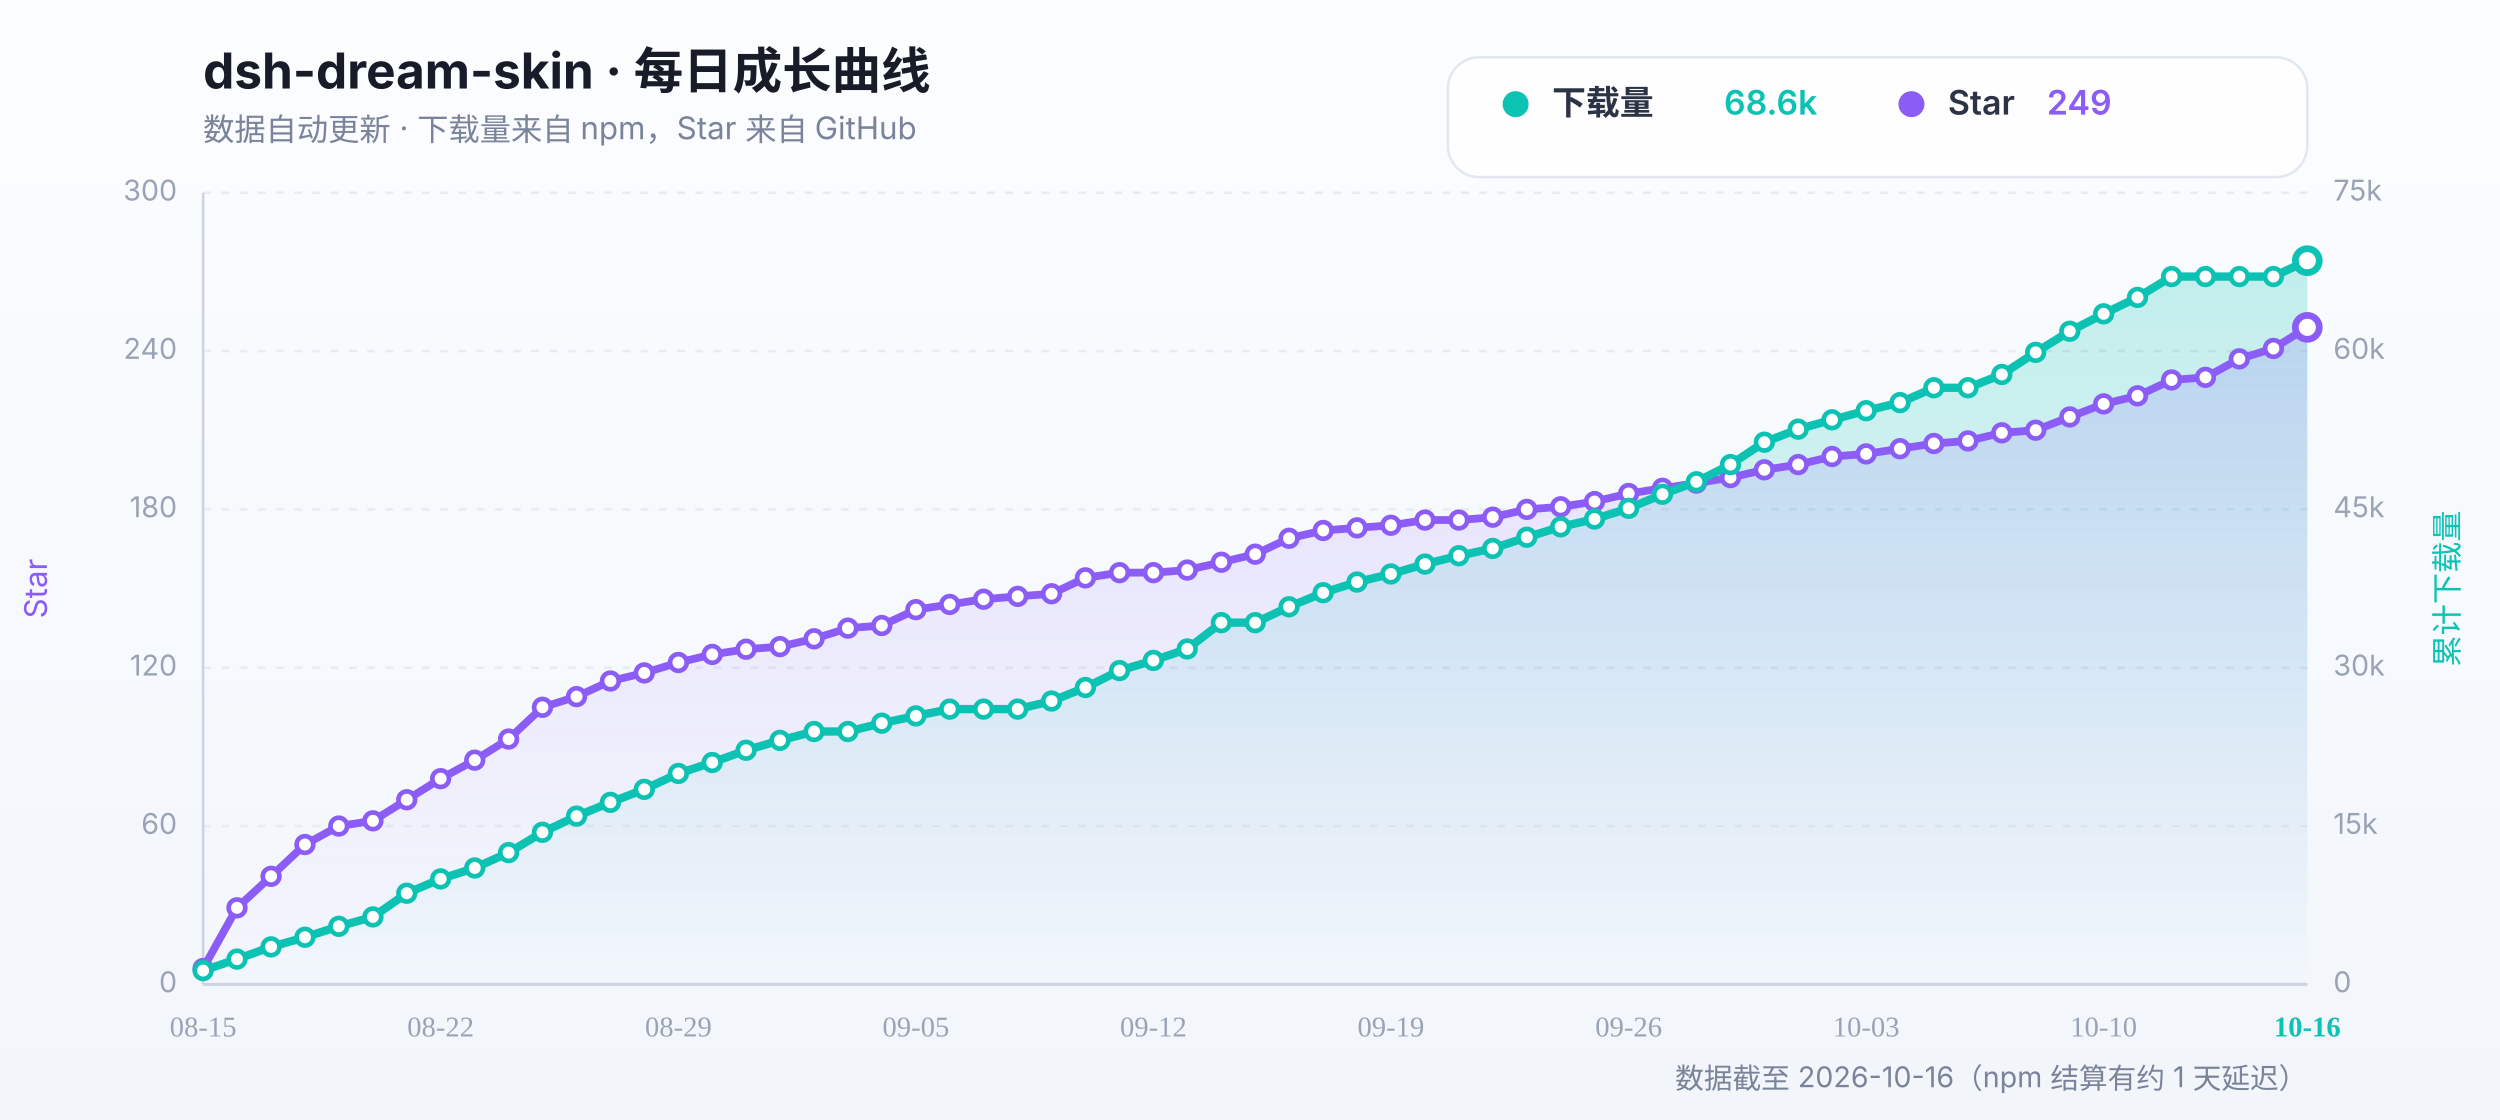
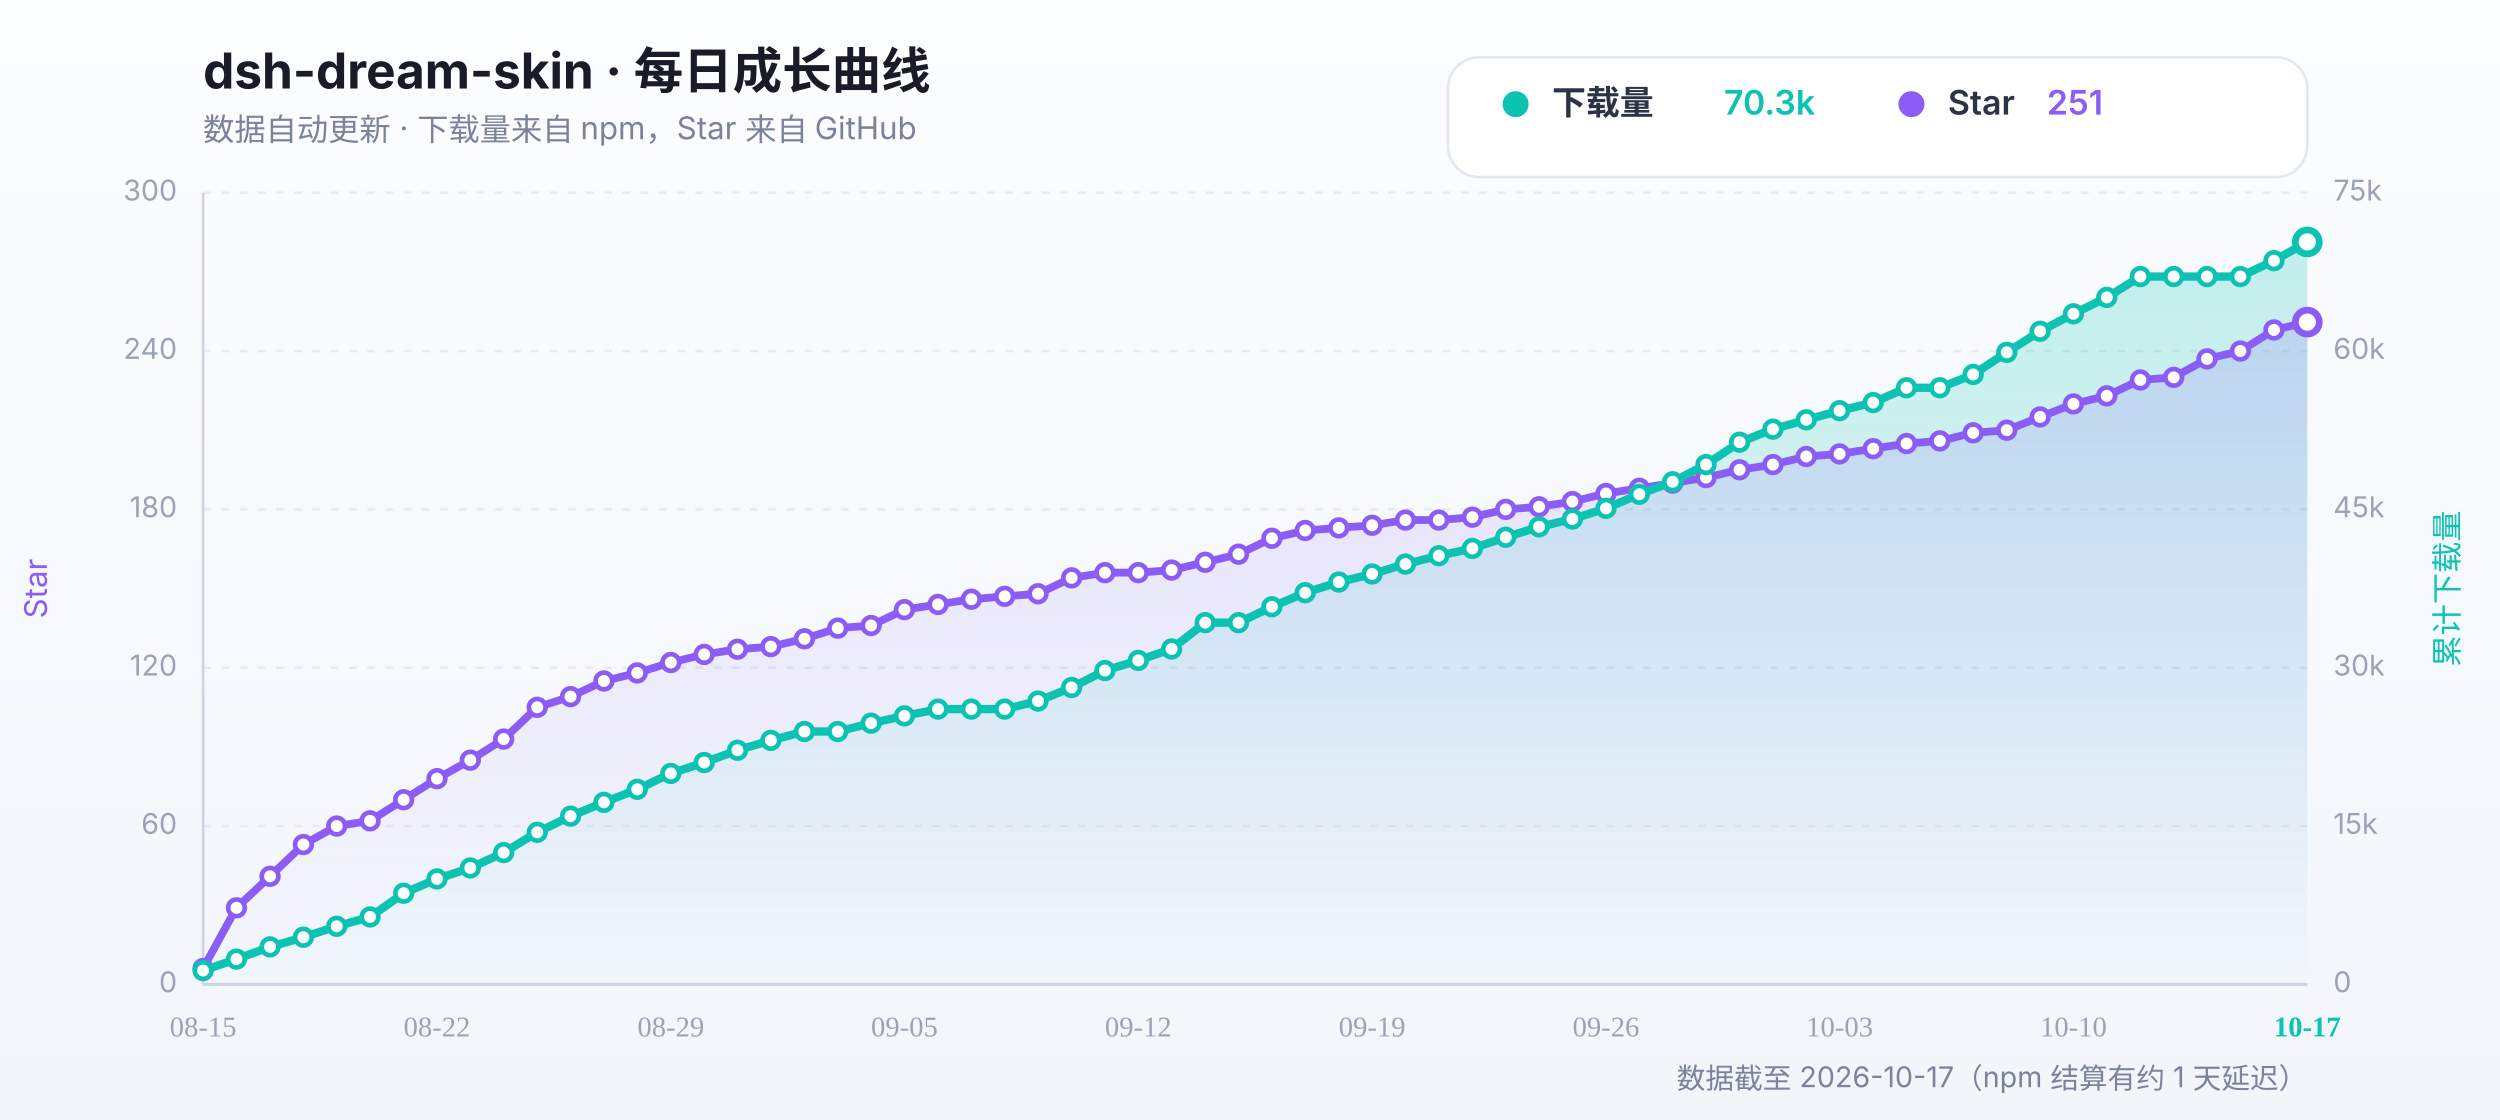
<svg xmlns="http://www.w3.org/2000/svg" width="960" height="430" viewBox="0 0 960 430" role="img" aria-label="dsh-dream-skin 每日 Star 与累计下载量双轴折线图">
  <defs>
    <linearGradient id="gradDl" x1="0" y1="0" x2="0" y2="1">
      <stop offset="0%" stop-color="#0cc2b3" stop-opacity="0.24" />
      <stop offset="100%" stop-color="#0cc2b3" stop-opacity="0" />
    </linearGradient>
    <linearGradient id="gradSt" x1="0" y1="0" x2="0" y2="1">
      <stop offset="0%" stop-color="#8b5cf6" stop-opacity="0.18" />
      <stop offset="100%" stop-color="#8b5cf6" stop-opacity="0" />
    </linearGradient>
    <linearGradient id="bgGrad" x1="0" y1="0" x2="0" y2="1">
      <stop offset="0%" stop-color="#fbfdff" />
      <stop offset="100%" stop-color="#f2f6fb" />
    </linearGradient>
  </defs>
  <rect width="960" height="430" fill="url(#bgGrad)" />
  <g font-family="system-ui,-apple-system,'Segoe UI',sans-serif">
    <text x="18" y="226" font-size="12" fill="#8b5cf6" transform="rotate(-90 18 226)" text-anchor="middle">Star</text>
    <text x="944" y="226" font-size="12" fill="#0cc2b3" transform="rotate(-90 944 226)" text-anchor="middle">累计下载量</text>
  </g>
  <text x="78" y="34" font-size="19" font-weight="700" fill="#171c28" font-family="system-ui,-apple-system,'Segoe UI',sans-serif">dsh-dream-skin · 每日成长曲线</text>
  <text x="78" y="54" font-size="12" fill="#7a8399" font-family="system-ui,-apple-system,'Segoe UI',sans-serif">数据自动更新 · 下载量来自 npm，Star 来自 GitHub</text>
  <g font-family="system-ui,-apple-system,'Segoe UI',sans-serif">
    <rect x="556" y="22" width="330" height="46" rx="12" fill="#ffffff" fill-opacity="0.72" stroke="#e3e8f0" stroke-width="1" />
    <circle cx="582" cy="40" r="5" fill="#0cc2b3" />
    <text x="596" y="44" font-size="13" font-weight="600" fill="#2c3344">下载量</text>
-     <text x="662" y="44" font-size="13" font-weight="600" fill="#0cc2b3">68.6k</text>
+     <text x="662" y="44" font-size="13" font-weight="600" fill="#0cc2b3">70.3k</text>
    <circle cx="734" cy="40" r="5" fill="#8b5cf6" />
    <text x="748" y="44" font-size="13" font-weight="600" fill="#2c3344">Star</text>
-     <text x="786" y="44" font-size="13" font-weight="600" fill="#8b5cf6">249</text>
+     <text x="786" y="44" font-size="13" font-weight="600" fill="#8b5cf6">251</text>
  </g>
  <line x1="78" y1="378.0" x2="886" y2="378.0" stroke="#d3d9e8" stroke-width="1.2" />
  <line x1="78" y1="317.2" x2="886" y2="317.2" stroke="#e8ebf2" stroke-width="1" stroke-dasharray="3 4" />
  <line x1="78" y1="256.4" x2="886" y2="256.4" stroke="#e8ebf2" stroke-width="1" stroke-dasharray="3 4" />
  <line x1="78" y1="195.6" x2="886" y2="195.6" stroke="#e8ebf2" stroke-width="1" stroke-dasharray="3 4" />
  <line x1="78" y1="134.8" x2="886" y2="134.8" stroke="#e8ebf2" stroke-width="1" stroke-dasharray="3 4" />
  <line x1="78" y1="74.0" x2="886" y2="74.0" stroke="#e8ebf2" stroke-width="1" stroke-dasharray="3 4" />
  <g font-family="system-ui,-apple-system,'Segoe UI',sans-serif">
    <text x="68" y="381.0" text-anchor="end" font-size="11" fill="#9aa3b5">0</text>
    <text x="68" y="320.2" text-anchor="end" font-size="11" fill="#9aa3b5">60</text>
    <text x="68" y="259.4" text-anchor="end" font-size="11" fill="#9aa3b5">120</text>
    <text x="68" y="198.6" text-anchor="end" font-size="11" fill="#9aa3b5">180</text>
    <text x="68" y="137.8" text-anchor="end" font-size="11" fill="#9aa3b5">240</text>
    <text x="68" y="77.0" text-anchor="end" font-size="11" fill="#9aa3b5">300</text>
    <text x="896" y="381.0" text-anchor="start" font-size="11" fill="#9aa3b5">0</text>
    <text x="896" y="320.2" text-anchor="start" font-size="11" fill="#9aa3b5">15k</text>
    <text x="896" y="259.4" text-anchor="start" font-size="11" fill="#9aa3b5">30k</text>
    <text x="896" y="198.6" text-anchor="start" font-size="11" fill="#9aa3b5">45k</text>
    <text x="896" y="137.8" text-anchor="start" font-size="11" fill="#9aa3b5">60k</text>
    <text x="896" y="77.0" text-anchor="start" font-size="11" fill="#9aa3b5">75k</text>
  </g>
  <line x1="78" y1="74" x2="78" y2="378" stroke="#cdd3e2" stroke-width="1" />
  <line x1="78" y1="378" x2="886" y2="378" stroke="#cdd3e2" stroke-width="1" />
-   <path d="M 78.0 378.0 L 78.0 372.7 L 91.0 368.3 L 104.1 363.6 L 117.1 359.9 L 130.1 355.7 L 143.2 352.1 L 156.2 343.0 L 169.2 337.5 L 182.3 333.3 L 195.3 327.4 L 208.3 319.6 L 221.4 313.4 L 234.4 308.1 L 247.4 303.1 L 260.5 297.0 L 273.5 292.8 L 286.5 288.1 L 299.5 284.3 L 312.6 280.9 L 325.6 280.9 L 338.6 277.7 L 351.7 274.9 L 364.7 272.3 L 377.7 272.3 L 390.8 272.3 L 403.8 269.2 L 416.8 264.0 L 429.9 257.5 L 442.9 253.6 L 455.9 249.2 L 469.0 239.1 L 482.0 239.1 L 495.0 233.0 L 508.1 227.6 L 521.1 223.5 L 534.1 220.4 L 547.2 216.6 L 560.2 213.4 L 573.2 210.6 L 586.3 206.3 L 599.3 202.3 L 612.3 199.3 L 625.4 195.2 L 638.4 189.8 L 651.4 185.0 L 664.5 178.4 L 677.5 169.8 L 690.5 164.8 L 703.5 161.2 L 716.6 157.7 L 729.6 154.6 L 742.6 148.9 L 755.7 148.9 L 768.7 143.8 L 781.7 135.3 L 794.8 127.2 L 807.8 120.5 L 820.8 114.2 L 833.9 106.2 L 846.9 106.2 L 859.9 106.2 L 873.0 106.2 L 886.0 100.1 L 886.0 378.0 Z" fill="url(#gradDl)" stroke="none" />
-   <path d="M 78.0 378.0 L 78.0 371.9 L 91.0 348.6 L 104.1 336.5 L 117.1 324.3 L 130.1 317.2 L 143.2 315.2 L 156.2 307.1 L 169.2 299.0 L 182.3 291.9 L 195.3 283.8 L 208.3 271.6 L 221.4 267.5 L 234.4 261.5 L 247.4 258.4 L 260.5 254.4 L 273.5 251.3 L 286.5 249.3 L 299.5 248.3 L 312.6 245.3 L 325.6 241.2 L 338.6 240.2 L 351.7 234.1 L 364.7 232.1 L 377.7 230.1 L 390.8 229.0 L 403.8 228.0 L 416.8 221.9 L 429.9 219.9 L 442.9 219.9 L 455.9 218.9 L 469.0 215.9 L 482.0 212.8 L 495.0 206.7 L 508.1 203.7 L 521.1 202.7 L 534.1 201.7 L 547.2 199.7 L 560.2 199.7 L 573.2 198.6 L 586.3 195.6 L 599.3 194.6 L 612.3 192.6 L 625.4 189.5 L 638.4 187.5 L 651.4 185.5 L 664.5 183.4 L 677.5 180.4 L 690.5 178.4 L 703.5 175.3 L 716.6 174.3 L 729.6 172.3 L 742.6 170.3 L 755.7 169.3 L 768.7 166.2 L 781.7 165.2 L 794.8 160.1 L 807.8 155.1 L 820.8 152.0 L 833.9 145.9 L 846.9 144.9 L 859.9 137.8 L 873.0 133.8 L 886.0 125.7 L 886.0 378.0 Z" fill="url(#gradSt)" stroke="none" />
-   <polyline points="78.0,371.9 91.0,348.6 104.1,336.5 117.1,324.3 130.1,317.2 143.2,315.2 156.2,307.1 169.2,299.0 182.3,291.9 195.3,283.8 208.3,271.6 221.4,267.5 234.4,261.5 247.4,258.4 260.5,254.4 273.5,251.3 286.5,249.3 299.5,248.3 312.6,245.3 325.6,241.2 338.6,240.2 351.7,234.1 364.7,232.1 377.7,230.1 390.8,229.0 403.8,228.0 416.8,221.9 429.9,219.9 442.9,219.9 455.9,218.9 469.0,215.9 482.0,212.8 495.0,206.7 508.1,203.7 521.1,202.7 534.1,201.7 547.2,199.7 560.2,199.7 573.2,198.6 586.3,195.6 599.3,194.6 612.3,192.6 625.4,189.5 638.4,187.5 651.4,185.5 664.5,183.4 677.5,180.4 690.5,178.4 703.5,175.3 716.6,174.3 729.6,172.3 742.6,170.3 755.7,169.3 768.7,166.2 781.7,165.2 794.8,160.1 807.8,155.1 820.8,152.0 833.9,145.9 846.9,144.9 859.9,137.8 873.0,133.8 886.0,125.7" fill="none" stroke="#8b5cf6" stroke-width="3" stroke-linecap="round" stroke-linejoin="round" />
+   <path d="M 78.0 378.0 L 78.0 372.7 L 90.8 368.3 L 103.7 363.6 L 116.5 359.9 L 129.3 355.7 L 142.1 352.1 L 155.0 343.0 L 167.8 337.5 L 180.6 333.3 L 193.4 327.4 L 206.3 319.6 L 219.1 313.4 L 231.9 308.1 L 244.7 303.1 L 257.6 297.0 L 270.4 292.8 L 283.2 288.1 L 296.0 284.3 L 308.9 280.9 L 321.7 280.9 L 334.5 277.7 L 347.3 274.9 L 360.2 272.3 L 373.0 272.3 L 385.8 272.3 L 398.6 269.2 L 411.5 264.0 L 424.3 257.5 L 437.1 253.6 L 449.9 249.2 L 462.8 239.1 L 475.6 239.1 L 488.4 233.0 L 501.2 227.6 L 514.1 223.5 L 526.9 220.4 L 539.7 216.6 L 552.5 213.4 L 565.4 210.6 L 578.2 206.3 L 591.0 202.3 L 603.8 199.3 L 616.7 195.2 L 629.5 189.8 L 642.3 185.0 L 655.1 178.4 L 668.0 169.8 L 680.8 164.8 L 693.6 161.2 L 706.4 157.7 L 719.3 154.6 L 732.1 148.9 L 744.9 148.9 L 757.7 143.8 L 770.6 135.3 L 783.4 127.2 L 796.2 120.5 L 809.0 114.2 L 821.9 106.2 L 834.7 106.2 L 847.5 106.2 L 860.3 106.2 L 873.2 100.1 L 886.0 92.9 L 886.0 378.0 Z" fill="url(#gradDl)" stroke="none" />
+   <path d="M 78.0 378.0 L 78.0 371.9 L 90.8 348.6 L 103.7 336.5 L 116.5 324.3 L 129.3 317.2 L 142.1 315.2 L 155.0 307.1 L 167.8 299.0 L 180.6 291.9 L 193.4 283.8 L 206.3 271.6 L 219.1 267.5 L 231.9 261.5 L 244.7 258.4 L 257.6 254.4 L 270.4 251.3 L 283.2 249.3 L 296.0 248.3 L 308.9 245.3 L 321.7 241.2 L 334.5 240.2 L 347.3 234.1 L 360.2 232.1 L 373.0 230.1 L 385.8 229.0 L 398.6 228.0 L 411.5 221.9 L 424.3 219.9 L 437.1 219.9 L 449.9 218.9 L 462.8 215.9 L 475.6 212.8 L 488.4 206.7 L 501.2 203.7 L 514.1 202.7 L 526.9 201.7 L 539.7 199.7 L 552.5 199.7 L 565.4 198.6 L 578.2 195.6 L 591.0 194.6 L 603.8 192.6 L 616.7 189.5 L 629.5 187.5 L 642.3 185.5 L 655.1 183.4 L 668.0 180.4 L 680.8 178.4 L 693.6 175.3 L 706.4 174.3 L 719.3 172.3 L 732.1 170.3 L 744.9 169.3 L 757.7 166.2 L 770.6 165.2 L 783.4 160.1 L 796.2 155.1 L 809.0 152.0 L 821.9 145.9 L 834.7 144.9 L 847.5 137.8 L 860.3 134.8 L 873.2 126.7 L 886.0 123.7 L 886.0 378.0 Z" fill="url(#gradSt)" stroke="none" />
+   <polyline points="78.0,371.9 90.8,348.6 103.7,336.5 116.5,324.3 129.3,317.2 142.1,315.2 155.0,307.1 167.8,299.0 180.6,291.9 193.4,283.8 206.3,271.6 219.1,267.5 231.9,261.5 244.7,258.4 257.6,254.4 270.4,251.3 283.2,249.3 296.0,248.3 308.9,245.3 321.7,241.2 334.5,240.2 347.3,234.1 360.2,232.1 373.0,230.1 385.8,229.0 398.6,228.0 411.5,221.9 424.3,219.9 437.1,219.9 449.9,218.9 462.8,215.9 475.6,212.8 488.4,206.7 501.2,203.7 514.1,202.7 526.9,201.7 539.7,199.7 552.5,199.7 565.4,198.6 578.2,195.6 591.0,194.6 603.8,192.6 616.7,189.5 629.5,187.5 642.3,185.5 655.1,183.4 668.0,180.4 680.8,178.4 693.6,175.3 706.4,174.3 719.3,172.3 732.1,170.3 744.9,169.3 757.7,166.2 770.6,165.2 783.4,160.1 796.2,155.1 809.0,152.0 821.9,145.9 834.7,144.9 847.5,137.8 860.3,134.8 873.2,126.7 886.0,123.7" fill="none" stroke="#8b5cf6" stroke-width="3" stroke-linecap="round" stroke-linejoin="round" />
  <circle cx="78.0" cy="371.9" r="3.2" fill="#ffffff" stroke="#8b5cf6" stroke-width="1.8" />
-   <circle cx="91.0" cy="348.6" r="3.2" fill="#ffffff" stroke="#8b5cf6" stroke-width="1.8" />
-   <circle cx="104.1" cy="336.5" r="3.2" fill="#ffffff" stroke="#8b5cf6" stroke-width="1.8" />
-   <circle cx="117.1" cy="324.3" r="3.2" fill="#ffffff" stroke="#8b5cf6" stroke-width="1.8" />
-   <circle cx="130.1" cy="317.2" r="3.2" fill="#ffffff" stroke="#8b5cf6" stroke-width="1.8" />
-   <circle cx="143.2" cy="315.2" r="3.2" fill="#ffffff" stroke="#8b5cf6" stroke-width="1.8" />
-   <circle cx="156.2" cy="307.1" r="3.2" fill="#ffffff" stroke="#8b5cf6" stroke-width="1.8" />
-   <circle cx="169.2" cy="299.0" r="3.2" fill="#ffffff" stroke="#8b5cf6" stroke-width="1.8" />
-   <circle cx="182.3" cy="291.9" r="3.2" fill="#ffffff" stroke="#8b5cf6" stroke-width="1.8" />
-   <circle cx="195.3" cy="283.8" r="3.2" fill="#ffffff" stroke="#8b5cf6" stroke-width="1.8" />
-   <circle cx="208.3" cy="271.6" r="3.2" fill="#ffffff" stroke="#8b5cf6" stroke-width="1.8" />
-   <circle cx="221.4" cy="267.5" r="3.2" fill="#ffffff" stroke="#8b5cf6" stroke-width="1.8" />
-   <circle cx="234.4" cy="261.5" r="3.2" fill="#ffffff" stroke="#8b5cf6" stroke-width="1.8" />
-   <circle cx="247.4" cy="258.4" r="3.2" fill="#ffffff" stroke="#8b5cf6" stroke-width="1.8" />
-   <circle cx="260.5" cy="254.4" r="3.2" fill="#ffffff" stroke="#8b5cf6" stroke-width="1.8" />
-   <circle cx="273.5" cy="251.3" r="3.2" fill="#ffffff" stroke="#8b5cf6" stroke-width="1.8" />
-   <circle cx="286.5" cy="249.3" r="3.2" fill="#ffffff" stroke="#8b5cf6" stroke-width="1.8" />
-   <circle cx="299.5" cy="248.3" r="3.2" fill="#ffffff" stroke="#8b5cf6" stroke-width="1.8" />
-   <circle cx="312.6" cy="245.3" r="3.2" fill="#ffffff" stroke="#8b5cf6" stroke-width="1.8" />
-   <circle cx="325.6" cy="241.2" r="3.2" fill="#ffffff" stroke="#8b5cf6" stroke-width="1.8" />
-   <circle cx="338.6" cy="240.2" r="3.2" fill="#ffffff" stroke="#8b5cf6" stroke-width="1.8" />
-   <circle cx="351.7" cy="234.1" r="3.2" fill="#ffffff" stroke="#8b5cf6" stroke-width="1.8" />
-   <circle cx="364.7" cy="232.1" r="3.2" fill="#ffffff" stroke="#8b5cf6" stroke-width="1.8" />
-   <circle cx="377.7" cy="230.1" r="3.2" fill="#ffffff" stroke="#8b5cf6" stroke-width="1.8" />
-   <circle cx="390.8" cy="229.0" r="3.2" fill="#ffffff" stroke="#8b5cf6" stroke-width="1.8" />
-   <circle cx="403.8" cy="228.0" r="3.2" fill="#ffffff" stroke="#8b5cf6" stroke-width="1.8" />
-   <circle cx="416.8" cy="221.9" r="3.2" fill="#ffffff" stroke="#8b5cf6" stroke-width="1.8" />
-   <circle cx="429.9" cy="219.9" r="3.2" fill="#ffffff" stroke="#8b5cf6" stroke-width="1.8" />
-   <circle cx="442.9" cy="219.9" r="3.2" fill="#ffffff" stroke="#8b5cf6" stroke-width="1.8" />
-   <circle cx="455.9" cy="218.9" r="3.2" fill="#ffffff" stroke="#8b5cf6" stroke-width="1.8" />
-   <circle cx="469.0" cy="215.9" r="3.2" fill="#ffffff" stroke="#8b5cf6" stroke-width="1.8" />
-   <circle cx="482.0" cy="212.8" r="3.2" fill="#ffffff" stroke="#8b5cf6" stroke-width="1.8" />
-   <circle cx="495.0" cy="206.7" r="3.2" fill="#ffffff" stroke="#8b5cf6" stroke-width="1.8" />
-   <circle cx="508.1" cy="203.7" r="3.2" fill="#ffffff" stroke="#8b5cf6" stroke-width="1.8" />
-   <circle cx="521.1" cy="202.7" r="3.2" fill="#ffffff" stroke="#8b5cf6" stroke-width="1.8" />
-   <circle cx="534.1" cy="201.7" r="3.2" fill="#ffffff" stroke="#8b5cf6" stroke-width="1.8" />
-   <circle cx="547.2" cy="199.7" r="3.2" fill="#ffffff" stroke="#8b5cf6" stroke-width="1.8" />
-   <circle cx="560.2" cy="199.7" r="3.2" fill="#ffffff" stroke="#8b5cf6" stroke-width="1.8" />
-   <circle cx="573.2" cy="198.6" r="3.2" fill="#ffffff" stroke="#8b5cf6" stroke-width="1.8" />
-   <circle cx="586.3" cy="195.6" r="3.2" fill="#ffffff" stroke="#8b5cf6" stroke-width="1.8" />
-   <circle cx="599.3" cy="194.6" r="3.2" fill="#ffffff" stroke="#8b5cf6" stroke-width="1.8" />
-   <circle cx="612.3" cy="192.6" r="3.2" fill="#ffffff" stroke="#8b5cf6" stroke-width="1.8" />
-   <circle cx="625.4" cy="189.5" r="3.2" fill="#ffffff" stroke="#8b5cf6" stroke-width="1.8" />
-   <circle cx="638.4" cy="187.5" r="3.2" fill="#ffffff" stroke="#8b5cf6" stroke-width="1.8" />
-   <circle cx="651.4" cy="185.5" r="3.2" fill="#ffffff" stroke="#8b5cf6" stroke-width="1.8" />
-   <circle cx="664.5" cy="183.4" r="3.2" fill="#ffffff" stroke="#8b5cf6" stroke-width="1.8" />
-   <circle cx="677.5" cy="180.4" r="3.2" fill="#ffffff" stroke="#8b5cf6" stroke-width="1.8" />
-   <circle cx="690.5" cy="178.4" r="3.2" fill="#ffffff" stroke="#8b5cf6" stroke-width="1.8" />
-   <circle cx="703.5" cy="175.3" r="3.2" fill="#ffffff" stroke="#8b5cf6" stroke-width="1.8" />
-   <circle cx="716.6" cy="174.3" r="3.2" fill="#ffffff" stroke="#8b5cf6" stroke-width="1.8" />
-   <circle cx="729.6" cy="172.3" r="3.2" fill="#ffffff" stroke="#8b5cf6" stroke-width="1.8" />
-   <circle cx="742.6" cy="170.3" r="3.2" fill="#ffffff" stroke="#8b5cf6" stroke-width="1.8" />
-   <circle cx="755.7" cy="169.3" r="3.2" fill="#ffffff" stroke="#8b5cf6" stroke-width="1.8" />
-   <circle cx="768.7" cy="166.2" r="3.2" fill="#ffffff" stroke="#8b5cf6" stroke-width="1.8" />
-   <circle cx="781.7" cy="165.2" r="3.2" fill="#ffffff" stroke="#8b5cf6" stroke-width="1.8" />
-   <circle cx="794.8" cy="160.1" r="3.2" fill="#ffffff" stroke="#8b5cf6" stroke-width="1.8" />
-   <circle cx="807.8" cy="155.1" r="3.2" fill="#ffffff" stroke="#8b5cf6" stroke-width="1.8" />
-   <circle cx="820.8" cy="152.0" r="3.2" fill="#ffffff" stroke="#8b5cf6" stroke-width="1.8" />
-   <circle cx="833.9" cy="145.9" r="3.2" fill="#ffffff" stroke="#8b5cf6" stroke-width="1.8" />
-   <circle cx="846.9" cy="144.9" r="3.2" fill="#ffffff" stroke="#8b5cf6" stroke-width="1.8" />
-   <circle cx="859.9" cy="137.8" r="3.2" fill="#ffffff" stroke="#8b5cf6" stroke-width="1.8" />
-   <circle cx="873.0" cy="133.8" r="3.2" fill="#ffffff" stroke="#8b5cf6" stroke-width="1.8" />
-   <circle cx="886.0" cy="125.7" r="4.6" fill="#ffffff" stroke="#8b5cf6" stroke-width="2.6" />
-   <polyline points="78.0,372.7 91.0,368.3 104.1,363.6 117.1,359.9 130.1,355.7 143.2,352.1 156.2,343.0 169.2,337.5 182.3,333.3 195.3,327.4 208.3,319.6 221.4,313.4 234.4,308.1 247.4,303.1 260.5,297.0 273.5,292.8 286.5,288.1 299.5,284.3 312.6,280.9 325.6,280.9 338.6,277.7 351.7,274.9 364.7,272.3 377.7,272.3 390.8,272.3 403.8,269.2 416.8,264.0 429.9,257.5 442.9,253.6 455.9,249.2 469.0,239.1 482.0,239.1 495.0,233.0 508.1,227.6 521.1,223.5 534.1,220.4 547.2,216.6 560.2,213.4 573.2,210.6 586.3,206.3 599.3,202.3 612.3,199.3 625.4,195.2 638.4,189.8 651.4,185.0 664.5,178.4 677.5,169.8 690.5,164.8 703.5,161.2 716.6,157.7 729.6,154.6 742.6,148.9 755.7,148.9 768.7,143.8 781.7,135.3 794.8,127.2 807.8,120.5 820.8,114.2 833.9,106.2 846.9,106.2 859.9,106.2 873.0,106.2 886.0,100.1" fill="none" stroke="#0cc2b3" stroke-width="3.2" stroke-linecap="round" stroke-linejoin="round" />
+   <circle cx="90.8" cy="348.6" r="3.2" fill="#ffffff" stroke="#8b5cf6" stroke-width="1.8" />
+   <circle cx="103.7" cy="336.5" r="3.2" fill="#ffffff" stroke="#8b5cf6" stroke-width="1.8" />
+   <circle cx="116.5" cy="324.3" r="3.2" fill="#ffffff" stroke="#8b5cf6" stroke-width="1.8" />
+   <circle cx="129.3" cy="317.2" r="3.2" fill="#ffffff" stroke="#8b5cf6" stroke-width="1.8" />
+   <circle cx="142.1" cy="315.2" r="3.2" fill="#ffffff" stroke="#8b5cf6" stroke-width="1.8" />
+   <circle cx="155.0" cy="307.1" r="3.2" fill="#ffffff" stroke="#8b5cf6" stroke-width="1.8" />
+   <circle cx="167.8" cy="299.0" r="3.2" fill="#ffffff" stroke="#8b5cf6" stroke-width="1.8" />
+   <circle cx="180.6" cy="291.9" r="3.2" fill="#ffffff" stroke="#8b5cf6" stroke-width="1.8" />
+   <circle cx="193.4" cy="283.8" r="3.2" fill="#ffffff" stroke="#8b5cf6" stroke-width="1.8" />
+   <circle cx="206.3" cy="271.6" r="3.2" fill="#ffffff" stroke="#8b5cf6" stroke-width="1.8" />
+   <circle cx="219.1" cy="267.5" r="3.2" fill="#ffffff" stroke="#8b5cf6" stroke-width="1.8" />
+   <circle cx="231.9" cy="261.5" r="3.2" fill="#ffffff" stroke="#8b5cf6" stroke-width="1.8" />
+   <circle cx="244.7" cy="258.4" r="3.2" fill="#ffffff" stroke="#8b5cf6" stroke-width="1.8" />
+   <circle cx="257.6" cy="254.4" r="3.2" fill="#ffffff" stroke="#8b5cf6" stroke-width="1.8" />
+   <circle cx="270.4" cy="251.3" r="3.2" fill="#ffffff" stroke="#8b5cf6" stroke-width="1.8" />
+   <circle cx="283.2" cy="249.3" r="3.2" fill="#ffffff" stroke="#8b5cf6" stroke-width="1.8" />
+   <circle cx="296.0" cy="248.3" r="3.2" fill="#ffffff" stroke="#8b5cf6" stroke-width="1.8" />
+   <circle cx="308.9" cy="245.3" r="3.2" fill="#ffffff" stroke="#8b5cf6" stroke-width="1.8" />
+   <circle cx="321.7" cy="241.2" r="3.2" fill="#ffffff" stroke="#8b5cf6" stroke-width="1.8" />
+   <circle cx="334.5" cy="240.2" r="3.2" fill="#ffffff" stroke="#8b5cf6" stroke-width="1.8" />
+   <circle cx="347.3" cy="234.1" r="3.2" fill="#ffffff" stroke="#8b5cf6" stroke-width="1.8" />
+   <circle cx="360.2" cy="232.1" r="3.2" fill="#ffffff" stroke="#8b5cf6" stroke-width="1.8" />
+   <circle cx="373.0" cy="230.1" r="3.2" fill="#ffffff" stroke="#8b5cf6" stroke-width="1.8" />
+   <circle cx="385.8" cy="229.0" r="3.2" fill="#ffffff" stroke="#8b5cf6" stroke-width="1.8" />
+   <circle cx="398.6" cy="228.0" r="3.2" fill="#ffffff" stroke="#8b5cf6" stroke-width="1.8" />
+   <circle cx="411.5" cy="221.9" r="3.2" fill="#ffffff" stroke="#8b5cf6" stroke-width="1.8" />
+   <circle cx="424.3" cy="219.9" r="3.2" fill="#ffffff" stroke="#8b5cf6" stroke-width="1.8" />
+   <circle cx="437.1" cy="219.9" r="3.2" fill="#ffffff" stroke="#8b5cf6" stroke-width="1.8" />
+   <circle cx="449.9" cy="218.9" r="3.2" fill="#ffffff" stroke="#8b5cf6" stroke-width="1.8" />
+   <circle cx="462.8" cy="215.9" r="3.2" fill="#ffffff" stroke="#8b5cf6" stroke-width="1.8" />
+   <circle cx="475.6" cy="212.8" r="3.2" fill="#ffffff" stroke="#8b5cf6" stroke-width="1.8" />
+   <circle cx="488.4" cy="206.7" r="3.2" fill="#ffffff" stroke="#8b5cf6" stroke-width="1.8" />
+   <circle cx="501.2" cy="203.7" r="3.2" fill="#ffffff" stroke="#8b5cf6" stroke-width="1.8" />
+   <circle cx="514.1" cy="202.7" r="3.2" fill="#ffffff" stroke="#8b5cf6" stroke-width="1.8" />
+   <circle cx="526.9" cy="201.7" r="3.2" fill="#ffffff" stroke="#8b5cf6" stroke-width="1.8" />
+   <circle cx="539.7" cy="199.7" r="3.2" fill="#ffffff" stroke="#8b5cf6" stroke-width="1.8" />
+   <circle cx="552.5" cy="199.7" r="3.2" fill="#ffffff" stroke="#8b5cf6" stroke-width="1.8" />
+   <circle cx="565.4" cy="198.6" r="3.2" fill="#ffffff" stroke="#8b5cf6" stroke-width="1.8" />
+   <circle cx="578.2" cy="195.6" r="3.2" fill="#ffffff" stroke="#8b5cf6" stroke-width="1.8" />
+   <circle cx="591.0" cy="194.6" r="3.2" fill="#ffffff" stroke="#8b5cf6" stroke-width="1.8" />
+   <circle cx="603.8" cy="192.6" r="3.2" fill="#ffffff" stroke="#8b5cf6" stroke-width="1.8" />
+   <circle cx="616.7" cy="189.5" r="3.2" fill="#ffffff" stroke="#8b5cf6" stroke-width="1.8" />
+   <circle cx="629.5" cy="187.5" r="3.2" fill="#ffffff" stroke="#8b5cf6" stroke-width="1.8" />
+   <circle cx="642.3" cy="185.5" r="3.2" fill="#ffffff" stroke="#8b5cf6" stroke-width="1.8" />
+   <circle cx="655.1" cy="183.4" r="3.2" fill="#ffffff" stroke="#8b5cf6" stroke-width="1.8" />
+   <circle cx="668.0" cy="180.4" r="3.2" fill="#ffffff" stroke="#8b5cf6" stroke-width="1.8" />
+   <circle cx="680.8" cy="178.4" r="3.2" fill="#ffffff" stroke="#8b5cf6" stroke-width="1.8" />
+   <circle cx="693.6" cy="175.3" r="3.2" fill="#ffffff" stroke="#8b5cf6" stroke-width="1.8" />
+   <circle cx="706.4" cy="174.3" r="3.2" fill="#ffffff" stroke="#8b5cf6" stroke-width="1.8" />
+   <circle cx="719.3" cy="172.3" r="3.2" fill="#ffffff" stroke="#8b5cf6" stroke-width="1.8" />
+   <circle cx="732.1" cy="170.3" r="3.2" fill="#ffffff" stroke="#8b5cf6" stroke-width="1.8" />
+   <circle cx="744.9" cy="169.3" r="3.2" fill="#ffffff" stroke="#8b5cf6" stroke-width="1.8" />
+   <circle cx="757.7" cy="166.2" r="3.2" fill="#ffffff" stroke="#8b5cf6" stroke-width="1.8" />
+   <circle cx="770.6" cy="165.2" r="3.2" fill="#ffffff" stroke="#8b5cf6" stroke-width="1.8" />
+   <circle cx="783.4" cy="160.1" r="3.2" fill="#ffffff" stroke="#8b5cf6" stroke-width="1.8" />
+   <circle cx="796.2" cy="155.1" r="3.2" fill="#ffffff" stroke="#8b5cf6" stroke-width="1.8" />
+   <circle cx="809.0" cy="152.0" r="3.2" fill="#ffffff" stroke="#8b5cf6" stroke-width="1.8" />
+   <circle cx="821.9" cy="145.9" r="3.2" fill="#ffffff" stroke="#8b5cf6" stroke-width="1.8" />
+   <circle cx="834.7" cy="144.9" r="3.2" fill="#ffffff" stroke="#8b5cf6" stroke-width="1.8" />
+   <circle cx="847.5" cy="137.8" r="3.2" fill="#ffffff" stroke="#8b5cf6" stroke-width="1.8" />
+   <circle cx="860.3" cy="134.8" r="3.2" fill="#ffffff" stroke="#8b5cf6" stroke-width="1.8" />
+   <circle cx="873.2" cy="126.7" r="3.2" fill="#ffffff" stroke="#8b5cf6" stroke-width="1.8" />
+   <circle cx="886.0" cy="123.7" r="4.6" fill="#ffffff" stroke="#8b5cf6" stroke-width="2.6" />
+   <polyline points="78.0,372.7 90.8,368.3 103.7,363.6 116.5,359.9 129.3,355.7 142.1,352.1 155.0,343.0 167.8,337.5 180.6,333.3 193.4,327.4 206.3,319.6 219.1,313.4 231.9,308.1 244.7,303.1 257.6,297.0 270.4,292.8 283.2,288.1 296.0,284.3 308.9,280.9 321.7,280.9 334.5,277.7 347.3,274.9 360.2,272.3 373.0,272.3 385.8,272.3 398.6,269.2 411.5,264.0 424.3,257.5 437.1,253.6 449.9,249.2 462.8,239.1 475.6,239.1 488.4,233.0 501.2,227.6 514.1,223.5 526.9,220.4 539.7,216.6 552.5,213.4 565.4,210.6 578.2,206.3 591.0,202.3 603.8,199.3 616.7,195.2 629.5,189.8 642.3,185.0 655.1,178.4 668.0,169.8 680.8,164.8 693.6,161.2 706.4,157.7 719.3,154.6 732.1,148.9 744.9,148.9 757.7,143.8 770.6,135.3 783.4,127.2 796.2,120.5 809.0,114.2 821.9,106.2 834.7,106.2 847.5,106.2 860.3,106.2 873.2,100.1 886.0,92.9" fill="none" stroke="#0cc2b3" stroke-width="3.2" stroke-linecap="round" stroke-linejoin="round" />
  <circle cx="78.0" cy="372.7" r="3.2" fill="#ffffff" stroke="#0cc2b3" stroke-width="1.8" />
-   <circle cx="91.0" cy="368.3" r="3.2" fill="#ffffff" stroke="#0cc2b3" stroke-width="1.8" />
-   <circle cx="104.1" cy="363.6" r="3.2" fill="#ffffff" stroke="#0cc2b3" stroke-width="1.8" />
-   <circle cx="117.1" cy="359.9" r="3.2" fill="#ffffff" stroke="#0cc2b3" stroke-width="1.8" />
-   <circle cx="130.1" cy="355.7" r="3.2" fill="#ffffff" stroke="#0cc2b3" stroke-width="1.8" />
-   <circle cx="143.2" cy="352.1" r="3.2" fill="#ffffff" stroke="#0cc2b3" stroke-width="1.8" />
-   <circle cx="156.2" cy="343.0" r="3.2" fill="#ffffff" stroke="#0cc2b3" stroke-width="1.8" />
-   <circle cx="169.2" cy="337.5" r="3.2" fill="#ffffff" stroke="#0cc2b3" stroke-width="1.8" />
-   <circle cx="182.3" cy="333.3" r="3.2" fill="#ffffff" stroke="#0cc2b3" stroke-width="1.8" />
-   <circle cx="195.3" cy="327.4" r="3.2" fill="#ffffff" stroke="#0cc2b3" stroke-width="1.8" />
-   <circle cx="208.3" cy="319.6" r="3.2" fill="#ffffff" stroke="#0cc2b3" stroke-width="1.8" />
-   <circle cx="221.4" cy="313.4" r="3.2" fill="#ffffff" stroke="#0cc2b3" stroke-width="1.8" />
-   <circle cx="234.4" cy="308.1" r="3.2" fill="#ffffff" stroke="#0cc2b3" stroke-width="1.8" />
-   <circle cx="247.4" cy="303.1" r="3.2" fill="#ffffff" stroke="#0cc2b3" stroke-width="1.8" />
-   <circle cx="260.5" cy="297.0" r="3.2" fill="#ffffff" stroke="#0cc2b3" stroke-width="1.8" />
-   <circle cx="273.5" cy="292.8" r="3.2" fill="#ffffff" stroke="#0cc2b3" stroke-width="1.8" />
-   <circle cx="286.5" cy="288.1" r="3.2" fill="#ffffff" stroke="#0cc2b3" stroke-width="1.8" />
-   <circle cx="299.5" cy="284.3" r="3.2" fill="#ffffff" stroke="#0cc2b3" stroke-width="1.8" />
-   <circle cx="312.6" cy="280.9" r="3.2" fill="#ffffff" stroke="#0cc2b3" stroke-width="1.8" />
-   <circle cx="325.6" cy="280.9" r="3.2" fill="#ffffff" stroke="#0cc2b3" stroke-width="1.8" />
-   <circle cx="338.6" cy="277.7" r="3.2" fill="#ffffff" stroke="#0cc2b3" stroke-width="1.8" />
-   <circle cx="351.7" cy="274.9" r="3.2" fill="#ffffff" stroke="#0cc2b3" stroke-width="1.8" />
-   <circle cx="364.7" cy="272.3" r="3.2" fill="#ffffff" stroke="#0cc2b3" stroke-width="1.8" />
-   <circle cx="377.7" cy="272.3" r="3.2" fill="#ffffff" stroke="#0cc2b3" stroke-width="1.8" />
-   <circle cx="390.8" cy="272.3" r="3.2" fill="#ffffff" stroke="#0cc2b3" stroke-width="1.8" />
-   <circle cx="403.8" cy="269.2" r="3.2" fill="#ffffff" stroke="#0cc2b3" stroke-width="1.8" />
-   <circle cx="416.8" cy="264.0" r="3.2" fill="#ffffff" stroke="#0cc2b3" stroke-width="1.8" />
-   <circle cx="429.9" cy="257.5" r="3.2" fill="#ffffff" stroke="#0cc2b3" stroke-width="1.8" />
-   <circle cx="442.9" cy="253.6" r="3.2" fill="#ffffff" stroke="#0cc2b3" stroke-width="1.8" />
-   <circle cx="455.9" cy="249.2" r="3.2" fill="#ffffff" stroke="#0cc2b3" stroke-width="1.8" />
-   <circle cx="469.0" cy="239.1" r="3.2" fill="#ffffff" stroke="#0cc2b3" stroke-width="1.8" />
-   <circle cx="482.0" cy="239.1" r="3.2" fill="#ffffff" stroke="#0cc2b3" stroke-width="1.8" />
-   <circle cx="495.0" cy="233.0" r="3.2" fill="#ffffff" stroke="#0cc2b3" stroke-width="1.8" />
-   <circle cx="508.1" cy="227.6" r="3.2" fill="#ffffff" stroke="#0cc2b3" stroke-width="1.8" />
-   <circle cx="521.1" cy="223.5" r="3.2" fill="#ffffff" stroke="#0cc2b3" stroke-width="1.8" />
-   <circle cx="534.1" cy="220.4" r="3.2" fill="#ffffff" stroke="#0cc2b3" stroke-width="1.8" />
-   <circle cx="547.2" cy="216.6" r="3.2" fill="#ffffff" stroke="#0cc2b3" stroke-width="1.8" />
-   <circle cx="560.2" cy="213.4" r="3.2" fill="#ffffff" stroke="#0cc2b3" stroke-width="1.8" />
-   <circle cx="573.2" cy="210.6" r="3.2" fill="#ffffff" stroke="#0cc2b3" stroke-width="1.8" />
-   <circle cx="586.3" cy="206.3" r="3.2" fill="#ffffff" stroke="#0cc2b3" stroke-width="1.8" />
-   <circle cx="599.3" cy="202.3" r="3.2" fill="#ffffff" stroke="#0cc2b3" stroke-width="1.8" />
-   <circle cx="612.3" cy="199.3" r="3.2" fill="#ffffff" stroke="#0cc2b3" stroke-width="1.8" />
-   <circle cx="625.4" cy="195.2" r="3.2" fill="#ffffff" stroke="#0cc2b3" stroke-width="1.8" />
-   <circle cx="638.4" cy="189.8" r="3.2" fill="#ffffff" stroke="#0cc2b3" stroke-width="1.8" />
-   <circle cx="651.4" cy="185.0" r="3.2" fill="#ffffff" stroke="#0cc2b3" stroke-width="1.8" />
-   <circle cx="664.5" cy="178.4" r="3.2" fill="#ffffff" stroke="#0cc2b3" stroke-width="1.8" />
-   <circle cx="677.5" cy="169.8" r="3.2" fill="#ffffff" stroke="#0cc2b3" stroke-width="1.8" />
-   <circle cx="690.5" cy="164.8" r="3.2" fill="#ffffff" stroke="#0cc2b3" stroke-width="1.8" />
-   <circle cx="703.5" cy="161.2" r="3.2" fill="#ffffff" stroke="#0cc2b3" stroke-width="1.8" />
-   <circle cx="716.6" cy="157.7" r="3.2" fill="#ffffff" stroke="#0cc2b3" stroke-width="1.8" />
-   <circle cx="729.6" cy="154.6" r="3.2" fill="#ffffff" stroke="#0cc2b3" stroke-width="1.8" />
-   <circle cx="742.6" cy="148.9" r="3.2" fill="#ffffff" stroke="#0cc2b3" stroke-width="1.8" />
-   <circle cx="755.7" cy="148.9" r="3.2" fill="#ffffff" stroke="#0cc2b3" stroke-width="1.8" />
-   <circle cx="768.7" cy="143.8" r="3.2" fill="#ffffff" stroke="#0cc2b3" stroke-width="1.8" />
-   <circle cx="781.7" cy="135.3" r="3.2" fill="#ffffff" stroke="#0cc2b3" stroke-width="1.8" />
-   <circle cx="794.8" cy="127.2" r="3.2" fill="#ffffff" stroke="#0cc2b3" stroke-width="1.8" />
-   <circle cx="807.8" cy="120.5" r="3.2" fill="#ffffff" stroke="#0cc2b3" stroke-width="1.8" />
-   <circle cx="820.8" cy="114.2" r="3.2" fill="#ffffff" stroke="#0cc2b3" stroke-width="1.8" />
-   <circle cx="833.9" cy="106.2" r="3.2" fill="#ffffff" stroke="#0cc2b3" stroke-width="1.8" />
-   <circle cx="846.9" cy="106.2" r="3.2" fill="#ffffff" stroke="#0cc2b3" stroke-width="1.8" />
-   <circle cx="859.9" cy="106.2" r="3.2" fill="#ffffff" stroke="#0cc2b3" stroke-width="1.8" />
-   <circle cx="873.0" cy="106.2" r="3.2" fill="#ffffff" stroke="#0cc2b3" stroke-width="1.8" />
-   <circle cx="886.0" cy="100.1" r="4.6" fill="#ffffff" stroke="#0cc2b3" stroke-width="2.6" />
+   <circle cx="90.8" cy="368.3" r="3.2" fill="#ffffff" stroke="#0cc2b3" stroke-width="1.8" />
+   <circle cx="103.7" cy="363.6" r="3.2" fill="#ffffff" stroke="#0cc2b3" stroke-width="1.8" />
+   <circle cx="116.5" cy="359.9" r="3.2" fill="#ffffff" stroke="#0cc2b3" stroke-width="1.8" />
+   <circle cx="129.3" cy="355.7" r="3.2" fill="#ffffff" stroke="#0cc2b3" stroke-width="1.8" />
+   <circle cx="142.1" cy="352.1" r="3.2" fill="#ffffff" stroke="#0cc2b3" stroke-width="1.8" />
+   <circle cx="155.0" cy="343.0" r="3.2" fill="#ffffff" stroke="#0cc2b3" stroke-width="1.8" />
+   <circle cx="167.8" cy="337.5" r="3.2" fill="#ffffff" stroke="#0cc2b3" stroke-width="1.8" />
+   <circle cx="180.6" cy="333.3" r="3.2" fill="#ffffff" stroke="#0cc2b3" stroke-width="1.8" />
+   <circle cx="193.4" cy="327.4" r="3.2" fill="#ffffff" stroke="#0cc2b3" stroke-width="1.8" />
+   <circle cx="206.3" cy="319.6" r="3.2" fill="#ffffff" stroke="#0cc2b3" stroke-width="1.8" />
+   <circle cx="219.1" cy="313.4" r="3.2" fill="#ffffff" stroke="#0cc2b3" stroke-width="1.8" />
+   <circle cx="231.9" cy="308.1" r="3.2" fill="#ffffff" stroke="#0cc2b3" stroke-width="1.8" />
+   <circle cx="244.7" cy="303.1" r="3.2" fill="#ffffff" stroke="#0cc2b3" stroke-width="1.8" />
+   <circle cx="257.6" cy="297.0" r="3.2" fill="#ffffff" stroke="#0cc2b3" stroke-width="1.8" />
+   <circle cx="270.4" cy="292.8" r="3.2" fill="#ffffff" stroke="#0cc2b3" stroke-width="1.8" />
+   <circle cx="283.2" cy="288.1" r="3.2" fill="#ffffff" stroke="#0cc2b3" stroke-width="1.8" />
+   <circle cx="296.0" cy="284.3" r="3.2" fill="#ffffff" stroke="#0cc2b3" stroke-width="1.8" />
+   <circle cx="308.9" cy="280.9" r="3.2" fill="#ffffff" stroke="#0cc2b3" stroke-width="1.8" />
+   <circle cx="321.7" cy="280.9" r="3.2" fill="#ffffff" stroke="#0cc2b3" stroke-width="1.8" />
+   <circle cx="334.5" cy="277.7" r="3.2" fill="#ffffff" stroke="#0cc2b3" stroke-width="1.8" />
+   <circle cx="347.3" cy="274.9" r="3.2" fill="#ffffff" stroke="#0cc2b3" stroke-width="1.8" />
+   <circle cx="360.2" cy="272.3" r="3.2" fill="#ffffff" stroke="#0cc2b3" stroke-width="1.8" />
+   <circle cx="373.0" cy="272.3" r="3.2" fill="#ffffff" stroke="#0cc2b3" stroke-width="1.8" />
+   <circle cx="385.8" cy="272.3" r="3.2" fill="#ffffff" stroke="#0cc2b3" stroke-width="1.8" />
+   <circle cx="398.6" cy="269.2" r="3.2" fill="#ffffff" stroke="#0cc2b3" stroke-width="1.8" />
+   <circle cx="411.5" cy="264.0" r="3.2" fill="#ffffff" stroke="#0cc2b3" stroke-width="1.8" />
+   <circle cx="424.3" cy="257.5" r="3.2" fill="#ffffff" stroke="#0cc2b3" stroke-width="1.8" />
+   <circle cx="437.1" cy="253.6" r="3.2" fill="#ffffff" stroke="#0cc2b3" stroke-width="1.8" />
+   <circle cx="449.9" cy="249.2" r="3.2" fill="#ffffff" stroke="#0cc2b3" stroke-width="1.8" />
+   <circle cx="462.8" cy="239.1" r="3.2" fill="#ffffff" stroke="#0cc2b3" stroke-width="1.8" />
+   <circle cx="475.6" cy="239.1" r="3.2" fill="#ffffff" stroke="#0cc2b3" stroke-width="1.8" />
+   <circle cx="488.4" cy="233.0" r="3.2" fill="#ffffff" stroke="#0cc2b3" stroke-width="1.8" />
+   <circle cx="501.2" cy="227.6" r="3.2" fill="#ffffff" stroke="#0cc2b3" stroke-width="1.8" />
+   <circle cx="514.1" cy="223.5" r="3.2" fill="#ffffff" stroke="#0cc2b3" stroke-width="1.8" />
+   <circle cx="526.9" cy="220.4" r="3.2" fill="#ffffff" stroke="#0cc2b3" stroke-width="1.8" />
+   <circle cx="539.7" cy="216.6" r="3.2" fill="#ffffff" stroke="#0cc2b3" stroke-width="1.8" />
+   <circle cx="552.5" cy="213.4" r="3.2" fill="#ffffff" stroke="#0cc2b3" stroke-width="1.8" />
+   <circle cx="565.4" cy="210.6" r="3.2" fill="#ffffff" stroke="#0cc2b3" stroke-width="1.8" />
+   <circle cx="578.2" cy="206.3" r="3.2" fill="#ffffff" stroke="#0cc2b3" stroke-width="1.8" />
+   <circle cx="591.0" cy="202.3" r="3.2" fill="#ffffff" stroke="#0cc2b3" stroke-width="1.8" />
+   <circle cx="603.8" cy="199.3" r="3.2" fill="#ffffff" stroke="#0cc2b3" stroke-width="1.8" />
+   <circle cx="616.7" cy="195.2" r="3.2" fill="#ffffff" stroke="#0cc2b3" stroke-width="1.8" />
+   <circle cx="629.5" cy="189.8" r="3.2" fill="#ffffff" stroke="#0cc2b3" stroke-width="1.8" />
+   <circle cx="642.3" cy="185.0" r="3.2" fill="#ffffff" stroke="#0cc2b3" stroke-width="1.8" />
+   <circle cx="655.1" cy="178.4" r="3.2" fill="#ffffff" stroke="#0cc2b3" stroke-width="1.8" />
+   <circle cx="668.0" cy="169.8" r="3.2" fill="#ffffff" stroke="#0cc2b3" stroke-width="1.8" />
+   <circle cx="680.8" cy="164.8" r="3.2" fill="#ffffff" stroke="#0cc2b3" stroke-width="1.8" />
+   <circle cx="693.6" cy="161.2" r="3.2" fill="#ffffff" stroke="#0cc2b3" stroke-width="1.8" />
+   <circle cx="706.4" cy="157.7" r="3.2" fill="#ffffff" stroke="#0cc2b3" stroke-width="1.8" />
+   <circle cx="719.3" cy="154.6" r="3.2" fill="#ffffff" stroke="#0cc2b3" stroke-width="1.8" />
+   <circle cx="732.1" cy="148.9" r="3.2" fill="#ffffff" stroke="#0cc2b3" stroke-width="1.8" />
+   <circle cx="744.9" cy="148.9" r="3.2" fill="#ffffff" stroke="#0cc2b3" stroke-width="1.8" />
+   <circle cx="757.7" cy="143.8" r="3.2" fill="#ffffff" stroke="#0cc2b3" stroke-width="1.8" />
+   <circle cx="770.6" cy="135.3" r="3.2" fill="#ffffff" stroke="#0cc2b3" stroke-width="1.8" />
+   <circle cx="783.4" cy="127.2" r="3.2" fill="#ffffff" stroke="#0cc2b3" stroke-width="1.8" />
+   <circle cx="796.2" cy="120.5" r="3.2" fill="#ffffff" stroke="#0cc2b3" stroke-width="1.8" />
+   <circle cx="809.0" cy="114.2" r="3.2" fill="#ffffff" stroke="#0cc2b3" stroke-width="1.8" />
+   <circle cx="821.9" cy="106.2" r="3.2" fill="#ffffff" stroke="#0cc2b3" stroke-width="1.8" />
+   <circle cx="834.7" cy="106.2" r="3.2" fill="#ffffff" stroke="#0cc2b3" stroke-width="1.8" />
+   <circle cx="847.5" cy="106.2" r="3.2" fill="#ffffff" stroke="#0cc2b3" stroke-width="1.8" />
+   <circle cx="860.3" cy="106.2" r="3.2" fill="#ffffff" stroke="#0cc2b3" stroke-width="1.8" />
+   <circle cx="873.2" cy="100.1" r="3.2" fill="#ffffff" stroke="#0cc2b3" stroke-width="1.8" />
+   <circle cx="886.0" cy="92.9" r="4.6" fill="#ffffff" stroke="#0cc2b3" stroke-width="2.6" />
  <text x="78.0" y="398" text-anchor="middle" font-size="11" fill="#9aa3b5">08-15</text>
-   <text x="169.2" y="398" text-anchor="middle" font-size="11" fill="#9aa3b5">08-22</text>
-   <text x="260.5" y="398" text-anchor="middle" font-size="11" fill="#9aa3b5">08-29</text>
-   <text x="351.7" y="398" text-anchor="middle" font-size="11" fill="#9aa3b5">09-05</text>
-   <text x="442.9" y="398" text-anchor="middle" font-size="11" fill="#9aa3b5">09-12</text>
-   <text x="534.1" y="398" text-anchor="middle" font-size="11" fill="#9aa3b5">09-19</text>
-   <text x="625.4" y="398" text-anchor="middle" font-size="11" fill="#9aa3b5">09-26</text>
-   <text x="716.6" y="398" text-anchor="middle" font-size="11" fill="#9aa3b5">10-03</text>
-   <text x="807.8" y="398" text-anchor="middle" font-size="11" fill="#9aa3b5">10-10</text>
-   <text x="886.0" y="398" text-anchor="middle" font-size="11" fill="#0cc2b3" font-weight="600">10-16</text>
-   <text x="886" y="418" text-anchor="end" font-size="11" fill="#7a8399" font-family="system-ui,-apple-system,'Segoe UI',sans-serif">数据截至 2026-10-16（npm 结算有约 1 天延迟）</text>
+   <text x="167.8" y="398" text-anchor="middle" font-size="11" fill="#9aa3b5">08-22</text>
+   <text x="257.6" y="398" text-anchor="middle" font-size="11" fill="#9aa3b5">08-29</text>
+   <text x="347.3" y="398" text-anchor="middle" font-size="11" fill="#9aa3b5">09-05</text>
+   <text x="437.1" y="398" text-anchor="middle" font-size="11" fill="#9aa3b5">09-12</text>
+   <text x="526.9" y="398" text-anchor="middle" font-size="11" fill="#9aa3b5">09-19</text>
+   <text x="616.7" y="398" text-anchor="middle" font-size="11" fill="#9aa3b5">09-26</text>
+   <text x="706.4" y="398" text-anchor="middle" font-size="11" fill="#9aa3b5">10-03</text>
+   <text x="796.2" y="398" text-anchor="middle" font-size="11" fill="#9aa3b5">10-10</text>
+   <text x="886.0" y="398" text-anchor="middle" font-size="11" fill="#0cc2b3" font-weight="600">10-17</text>
+   <text x="886" y="418" text-anchor="end" font-size="11" fill="#7a8399" font-family="system-ui,-apple-system,'Segoe UI',sans-serif">数据截至 2026-10-17（npm 结算有约 1 天延迟）</text>
</svg>
